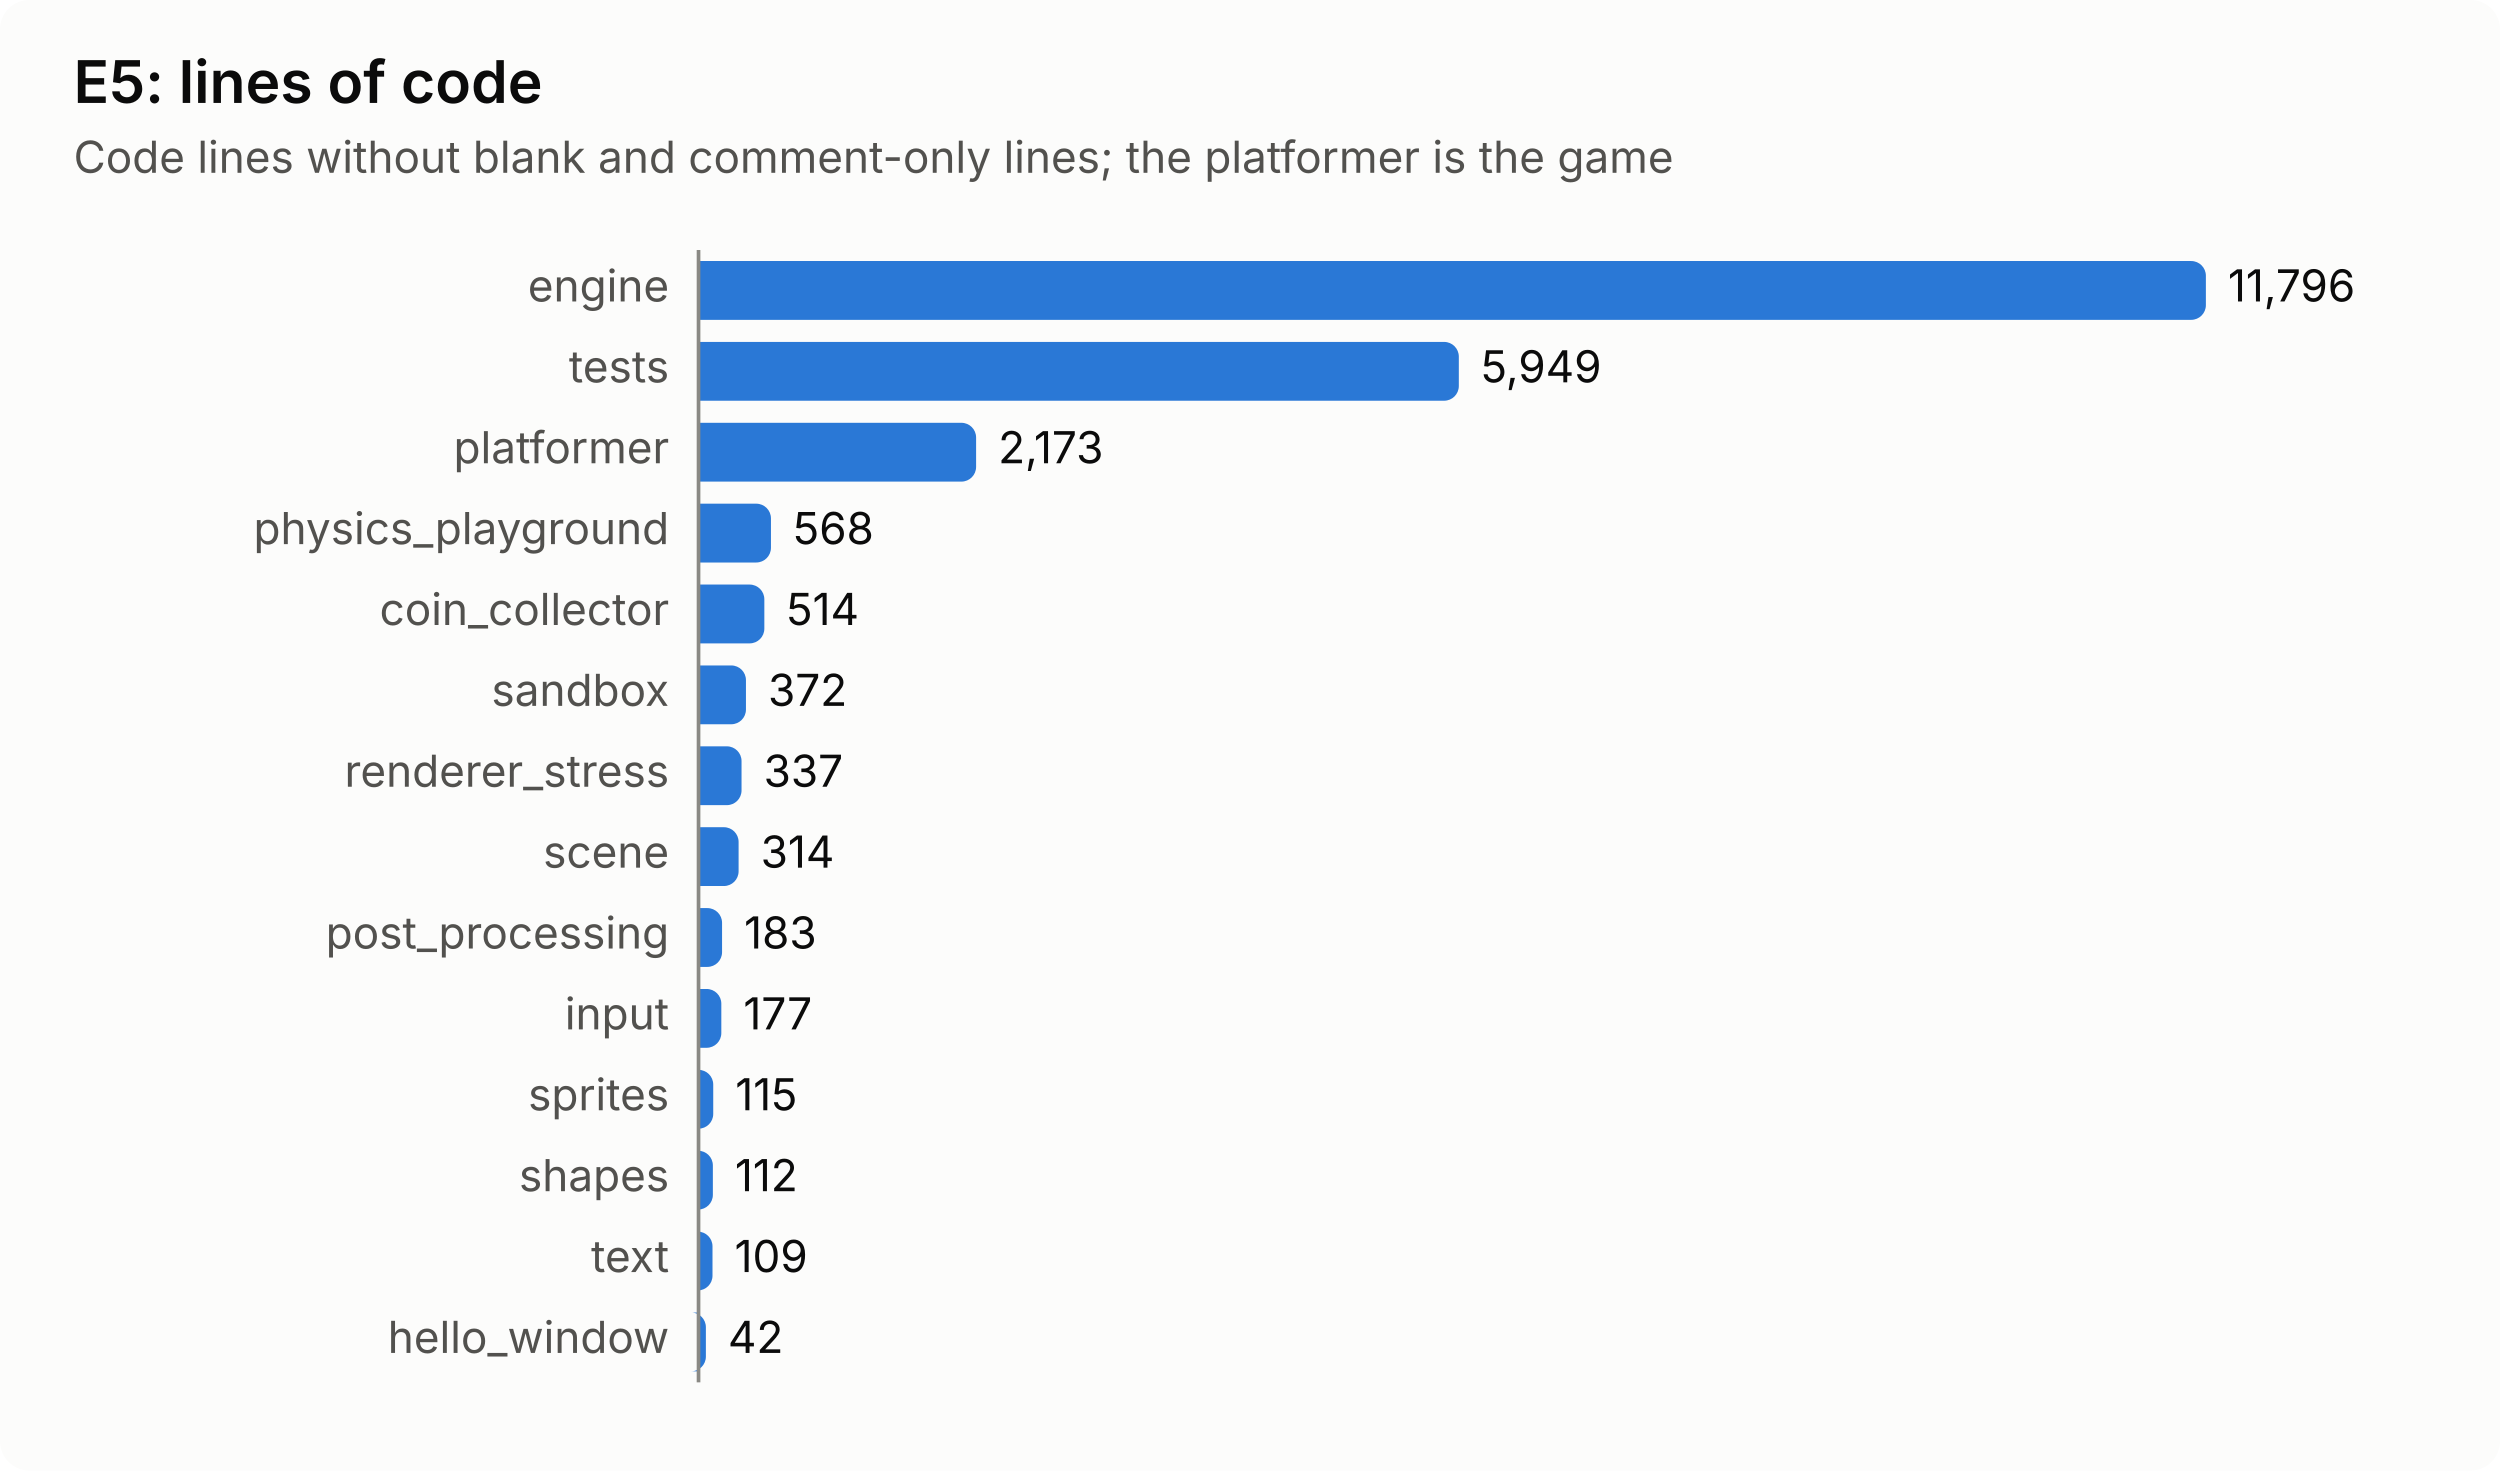
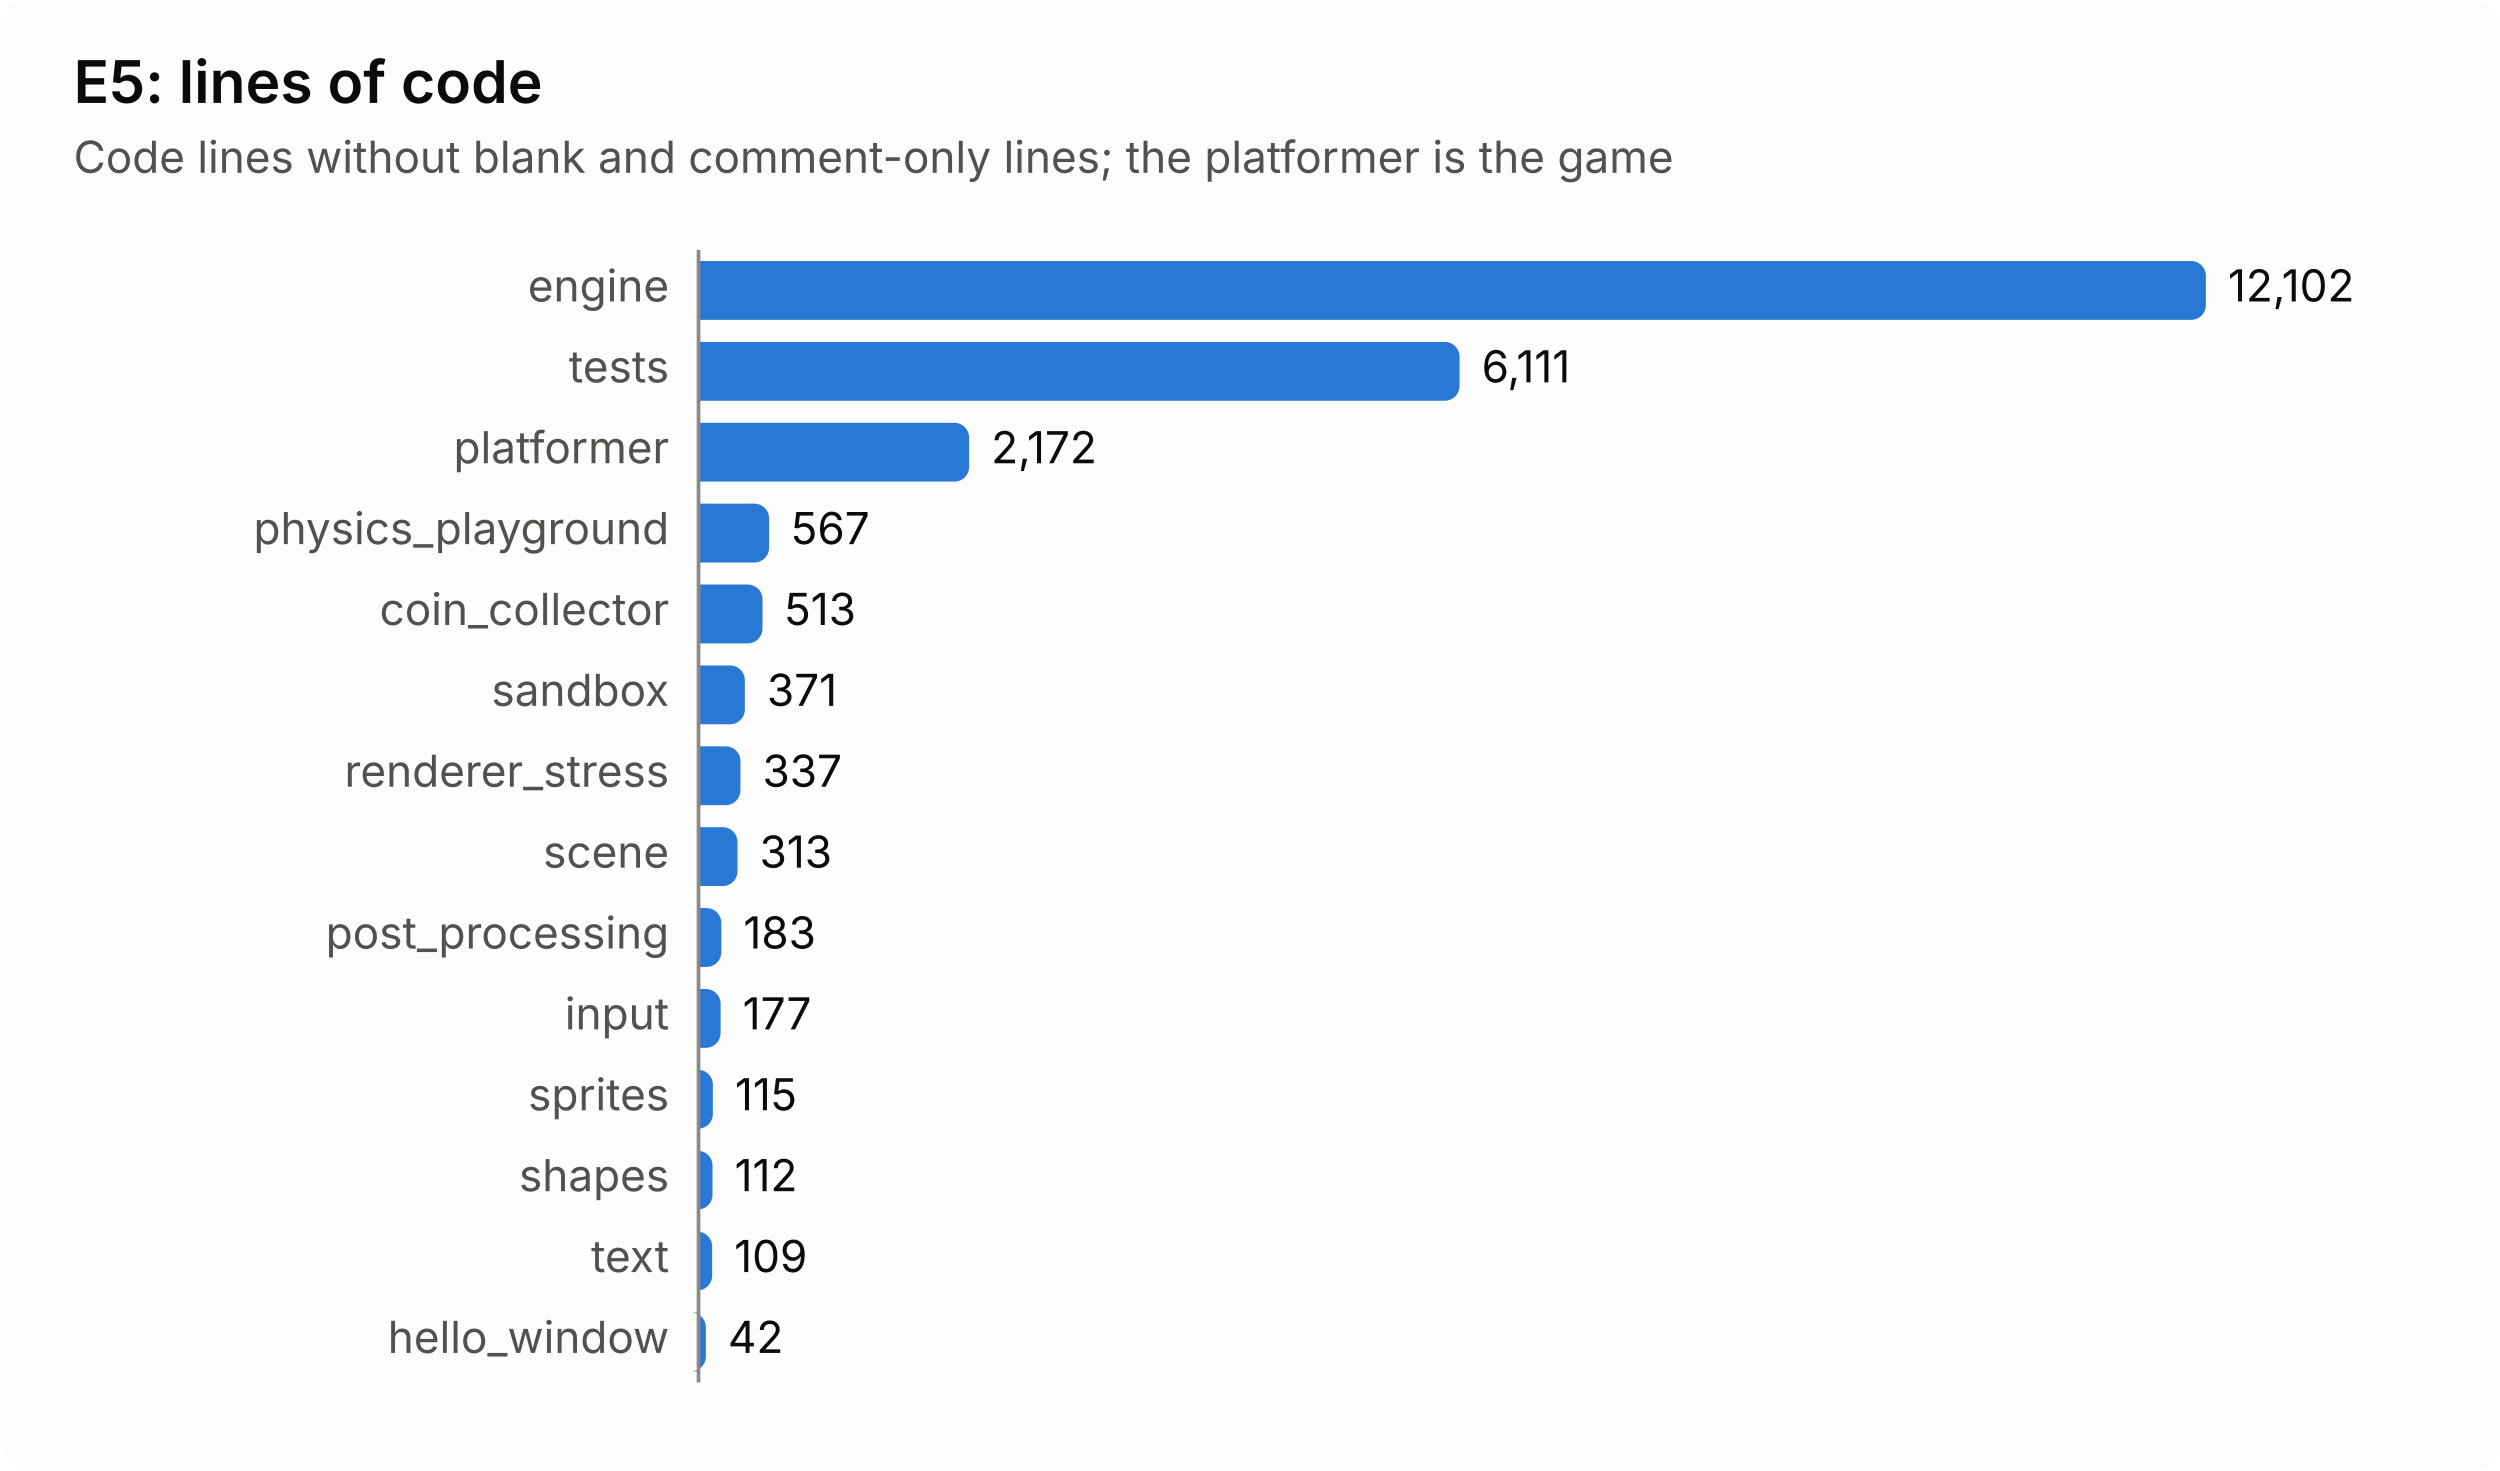
<svg xmlns="http://www.w3.org/2000/svg" viewBox="0 0 680 400" width="680" height="400" role="img" aria-label="E5: lines of code">
  <style>
.surface { fill: #fcfcfb; } .grid { stroke: #e4e3df; } .axis { stroke: #8a8984; }
.ink { fill: #0b0b0b; } .ink2 { fill: #52514e; } .ring { stroke: #fcfcfb; }
.l1 { stroke: #2a78d6; } .l2 { stroke: #eb6834; } .l3 { stroke: #1baf7a; }
.f1 { fill: #2a78d6; } .f2 { fill: #eb6834; } .f3 { fill: #1baf7a; }
.l1, .l2, .l3 { fill: none; }
@media (prefers-color-scheme: dark) {
  .surface { fill: #1a1a19; } .grid { stroke: #33332f; } .axis { stroke: #6f6e69; }
  .ink { fill: #f0efec; } .ink2 { fill: #c3c2b7; } .ring { stroke: #1a1a19; }
  .l1 { stroke: #3987e5; } .l2 { stroke: #d95926; } .l3 { stroke: #199e70; }
  .f1 { fill: #3987e5; } .f2 { fill: #d95926; } .f3 { fill: #199e70; }
}
text { font-family: system-ui, -apple-system, "Segoe UI", sans-serif; }
</style>
  <rect class="surface" width="680" height="400" rx="8" />
  <text class="ink" x="20" y="28" font-size="16" font-weight="600">E5: lines of code</text>
  <text class="ink2" x="20" y="47" font-size="12">Code lines without blank and comment-only lines; the platformer is the game</text>
  <text class="ink2" x="182" y="82" font-size="12" text-anchor="end">engine</text>
  <path class="f1" d="M190 71 h406.0 a4 4 0 0 1 4 4 v8 a4 4 0 0 1 -4 4 h-406.0 Z" />
-   <text class="ink" x="606.0" y="82" font-size="12">11,796</text>
+   <text class="ink" x="606.0" y="82" font-size="12">12,102</text>
  <text class="ink2" x="182" y="104" font-size="12" text-anchor="end">tests</text>
-   <path class="f1" d="M190 93 h202.8 a4 4 0 0 1 4 4 v8 a4 4 0 0 1 -4 4 h-202.8 Z" />
-   <text class="ink" x="402.8" y="104" font-size="12">5,949</text>
+   <path class="f1" d="M190 93 h203.0 a4 4 0 0 1 4 4 v8 a4 4 0 0 1 -4 4 h-203.0 Z" />
+   <text class="ink" x="403.0" y="104" font-size="12">6,111</text>
  <text class="ink2" x="182" y="126" font-size="12" text-anchor="end">platformer</text>
-   <path class="f1" d="M190 115 h71.5 a4 4 0 0 1 4 4 v8 a4 4 0 0 1 -4 4 h-71.5 Z" />
-   <text class="ink" x="271.5" y="126" font-size="12">2,173</text>
+   <path class="f1" d="M190 115 h69.6 a4 4 0 0 1 4 4 v8 a4 4 0 0 1 -4 4 h-69.6 Z" />
+   <text class="ink" x="269.6" y="126" font-size="12">2,172</text>
  <text class="ink2" x="182" y="148" font-size="12" text-anchor="end">physics_playground</text>
-   <path class="f1" d="M190 137 h15.7 a4 4 0 0 1 4 4 v8 a4 4 0 0 1 -4 4 h-15.7 Z" />
-   <text class="ink" x="215.7" y="148" font-size="12">568</text>
+   <path class="f1" d="M190 137 h15.2 a4 4 0 0 1 4 4 v8 a4 4 0 0 1 -4 4 h-15.2 Z" />
+   <text class="ink" x="215.2" y="148" font-size="12">567</text>
  <text class="ink2" x="182" y="170" font-size="12" text-anchor="end">coin_collector</text>
-   <path class="f1" d="M190 159 h13.9 a4 4 0 0 1 4 4 v8 a4 4 0 0 1 -4 4 h-13.9 Z" />
-   <text class="ink" x="213.9" y="170" font-size="12">514</text>
+   <path class="f1" d="M190 159 h13.4 a4 4 0 0 1 4 4 v8 a4 4 0 0 1 -4 4 h-13.4 Z" />
+   <text class="ink" x="213.4" y="170" font-size="12">513</text>
  <text class="ink2" x="182" y="192" font-size="12" text-anchor="end">sandbox</text>
-   <path class="f1" d="M190 181 h8.9 a4 4 0 0 1 4 4 v8 a4 4 0 0 1 -4 4 h-8.9 Z" />
-   <text class="ink" x="208.9" y="192" font-size="12">372</text>
+   <path class="f1" d="M190 181 h8.6 a4 4 0 0 1 4 4 v8 a4 4 0 0 1 -4 4 h-8.6 Z" />
+   <text class="ink" x="208.6" y="192" font-size="12">371</text>
  <text class="ink2" x="182" y="214" font-size="12" text-anchor="end">renderer_stress</text>
-   <path class="f1" d="M190 203 h7.7 a4 4 0 0 1 4 4 v8 a4 4 0 0 1 -4 4 h-7.7 Z" />
-   <text class="ink" x="207.7" y="214" font-size="12">337</text>
+   <path class="f1" d="M190 203 h7.4 a4 4 0 0 1 4 4 v8 a4 4 0 0 1 -4 4 h-7.4 Z" />
+   <text class="ink" x="207.4" y="214" font-size="12">337</text>
  <text class="ink2" x="182" y="236" font-size="12" text-anchor="end">scene</text>
-   <path class="f1" d="M190 225 h6.9 a4 4 0 0 1 4 4 v8 a4 4 0 0 1 -4 4 h-6.9 Z" />
-   <text class="ink" x="206.9" y="236" font-size="12">314</text>
+   <path class="f1" d="M190 225 h6.6 a4 4 0 0 1 4 4 v8 a4 4 0 0 1 -4 4 h-6.6 Z" />
+   <text class="ink" x="206.6" y="236" font-size="12">313</text>
  <text class="ink2" x="182" y="258" font-size="12" text-anchor="end">post_processing</text>
-   <path class="f1" d="M190 247 h2.4 a4 4 0 0 1 4 4 v8 a4 4 0 0 1 -4 4 h-2.4 Z" />
-   <text class="ink" x="202.4" y="258" font-size="12">183</text>
+   <path class="f1" d="M190 247 h2.2 a4 4 0 0 1 4 4 v8 a4 4 0 0 1 -4 4 h-2.2 Z" />
+   <text class="ink" x="202.2" y="258" font-size="12">183</text>
  <text class="ink2" x="182" y="280" font-size="12" text-anchor="end">input</text>
-   <path class="f1" d="M190 269 h2.2 a4 4 0 0 1 4 4 v8 a4 4 0 0 1 -4 4 h-2.2 Z" />
-   <text class="ink" x="202.2" y="280" font-size="12">177</text>
+   <path class="f1" d="M190 269 h2.0 a4 4 0 0 1 4 4 v8 a4 4 0 0 1 -4 4 h-2.0 Z" />
+   <text class="ink" x="202.0" y="280" font-size="12">177</text>
  <text class="ink2" x="182" y="302" font-size="12" text-anchor="end">sprites</text>
-   <path class="f1" d="M190 291 h-0.0 a4 4 0 0 1 4 4 v8 a4 4 0 0 1 -4 4 h0.0 Z" />
-   <text class="ink" x="200.0" y="302" font-size="12">115</text>
+   <path class="f1" d="M190 291 h-0.1 a4 4 0 0 1 4 4 v8 a4 4 0 0 1 -4 4 h0.1 Z" />
+   <text class="ink" x="199.9" y="302" font-size="12">115</text>
  <text class="ink2" x="182" y="324" font-size="12" text-anchor="end">shapes</text>
-   <path class="f1" d="M190 313 h-0.1 a4 4 0 0 1 4 4 v8 a4 4 0 0 1 -4 4 h0.1 Z" />
-   <text class="ink" x="199.9" y="324" font-size="12">112</text>
+   <path class="f1" d="M190 313 h-0.2 a4 4 0 0 1 4 4 v8 a4 4 0 0 1 -4 4 h0.2 Z" />
+   <text class="ink" x="199.8" y="324" font-size="12">112</text>
  <text class="ink2" x="182" y="346" font-size="12" text-anchor="end">text</text>
-   <path class="f1" d="M190 335 h-0.2 a4 4 0 0 1 4 4 v8 a4 4 0 0 1 -4 4 h0.2 Z" />
-   <text class="ink" x="199.8" y="346" font-size="12">109</text>
+   <path class="f1" d="M190 335 h-0.3 a4 4 0 0 1 4 4 v8 a4 4 0 0 1 -4 4 h0.3 Z" />
+   <text class="ink" x="199.7" y="346" font-size="12">109</text>
  <text class="ink2" x="182" y="368" font-size="12" text-anchor="end">hello_window</text>
  <path class="f1" d="M190 357 h-2.0 a4 4 0 0 1 4 4 v8 a4 4 0 0 1 -4 4 h2.0 Z" />
  <text class="ink" x="198.0" y="368" font-size="12">42</text>
  <line class="axis" x1="190" x2="190" y1="68" y2="376" stroke-width="1" />
</svg>
